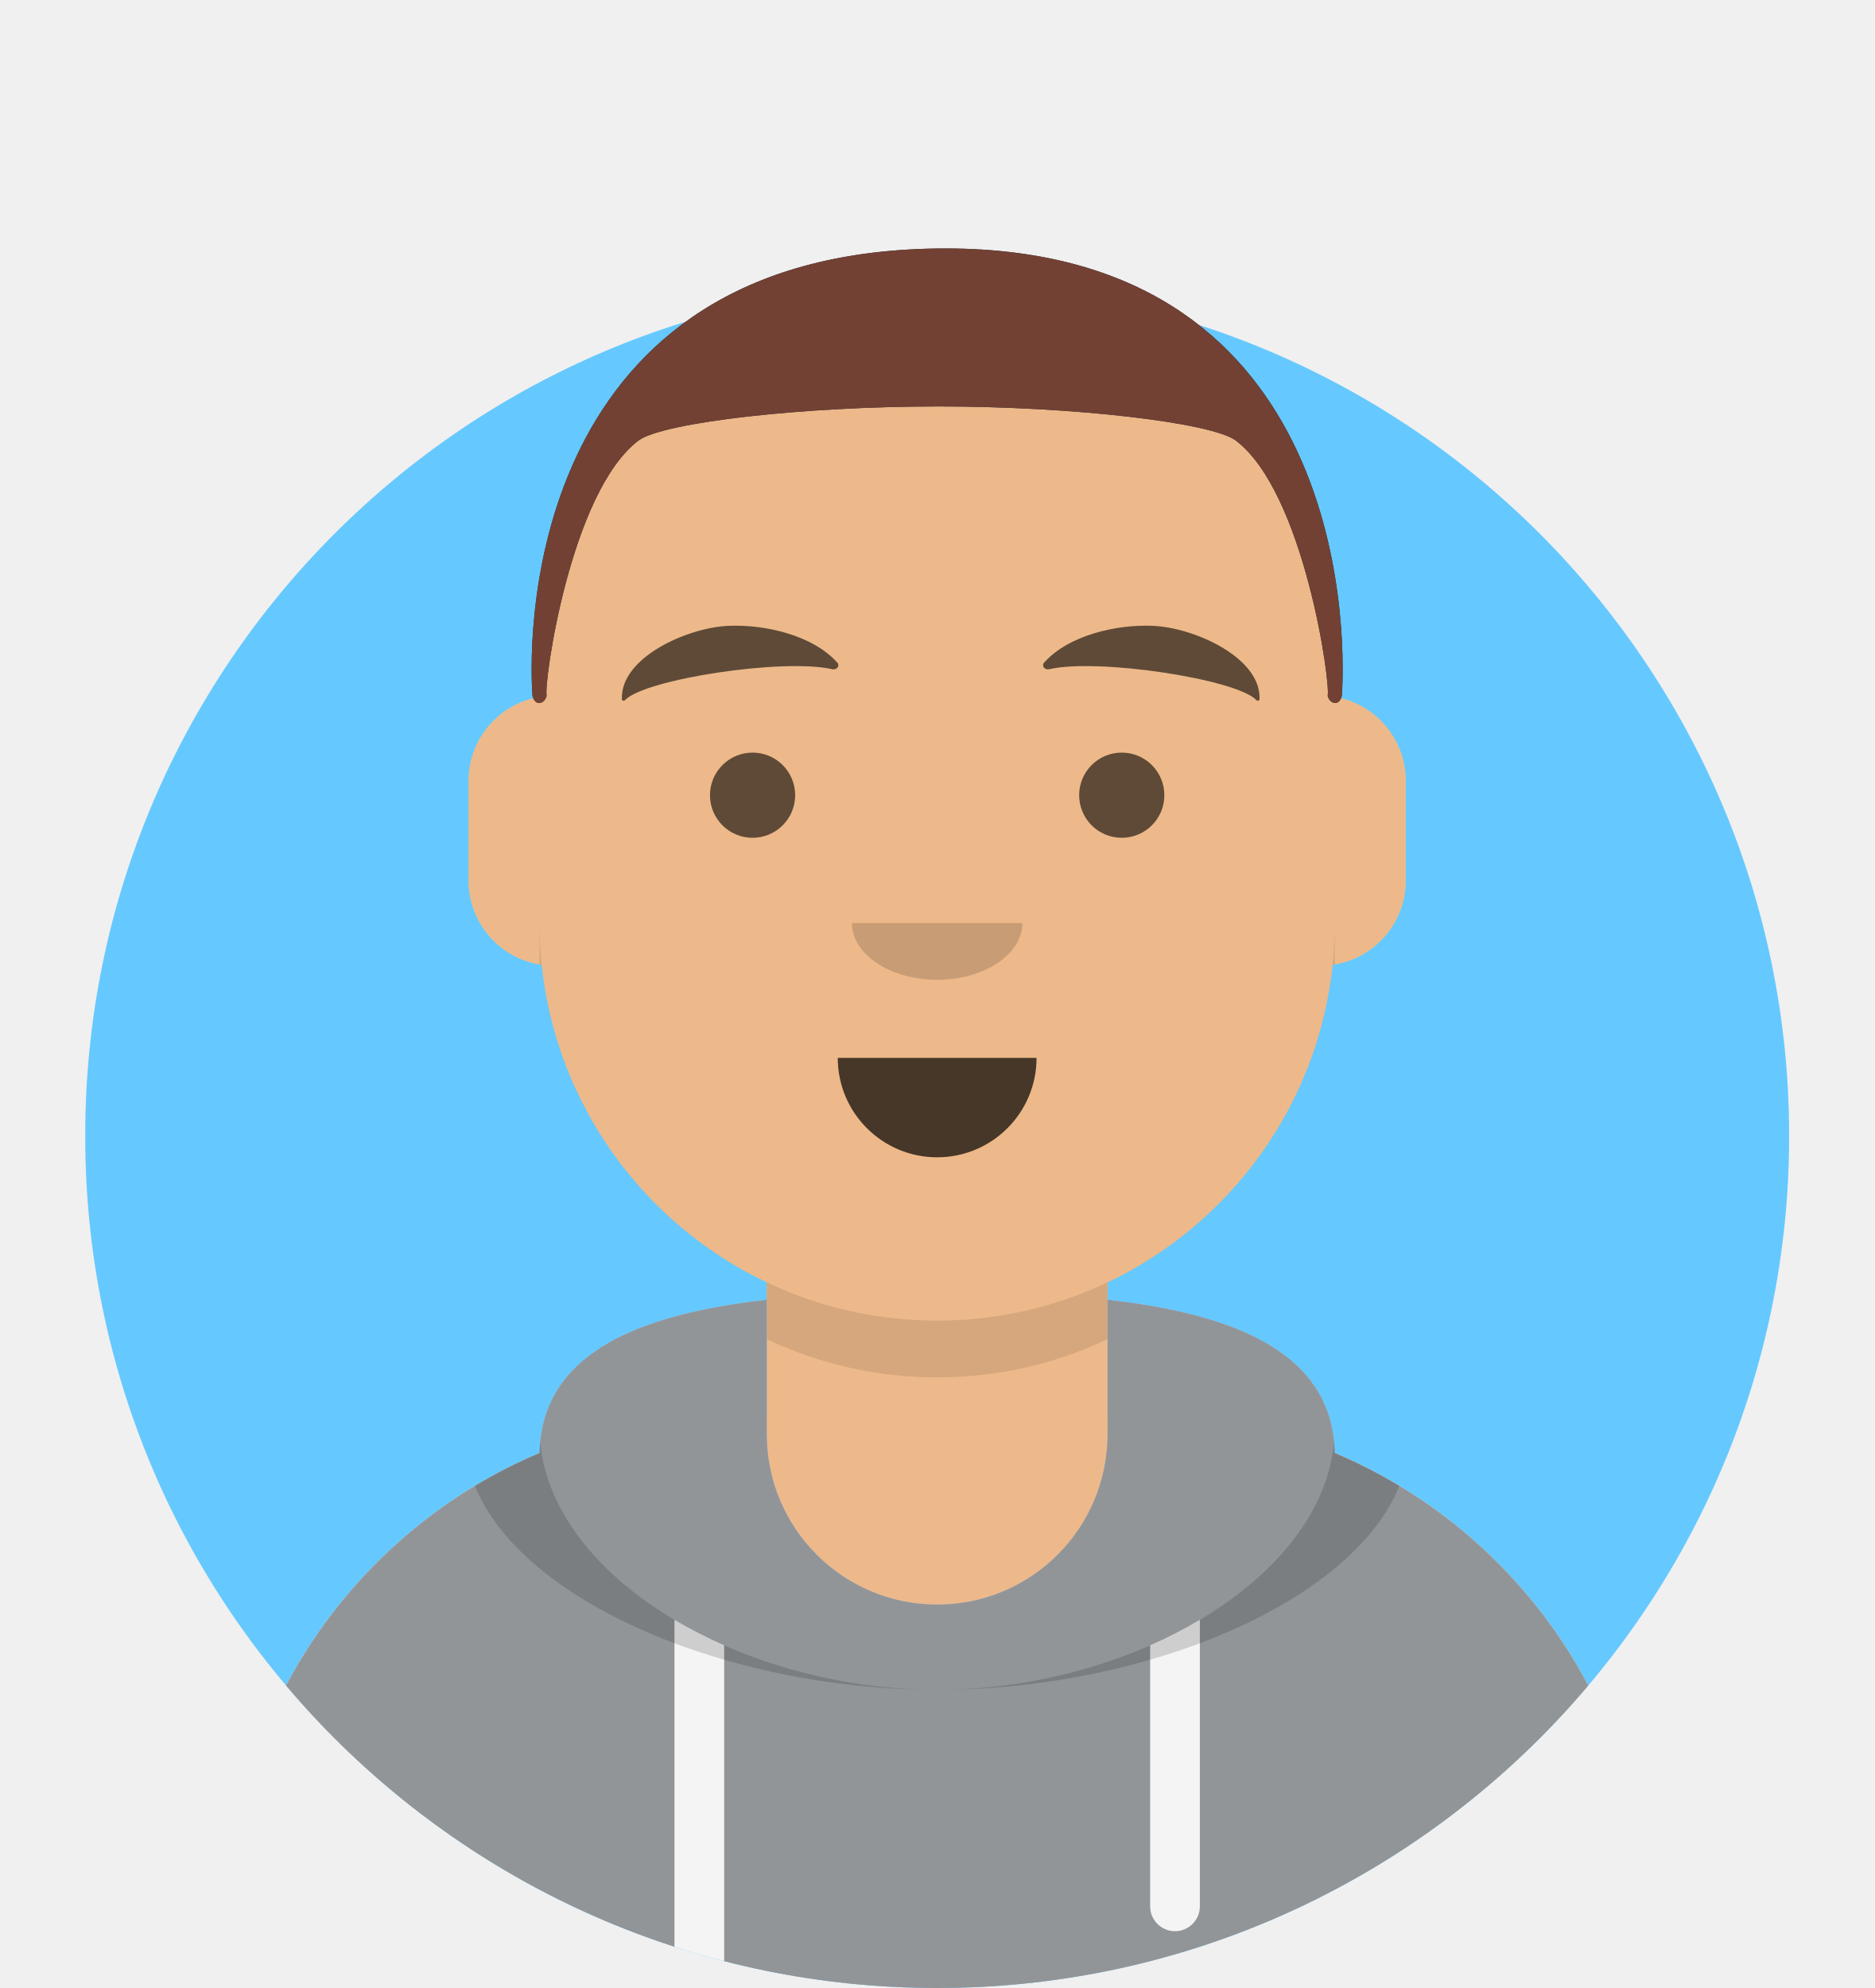
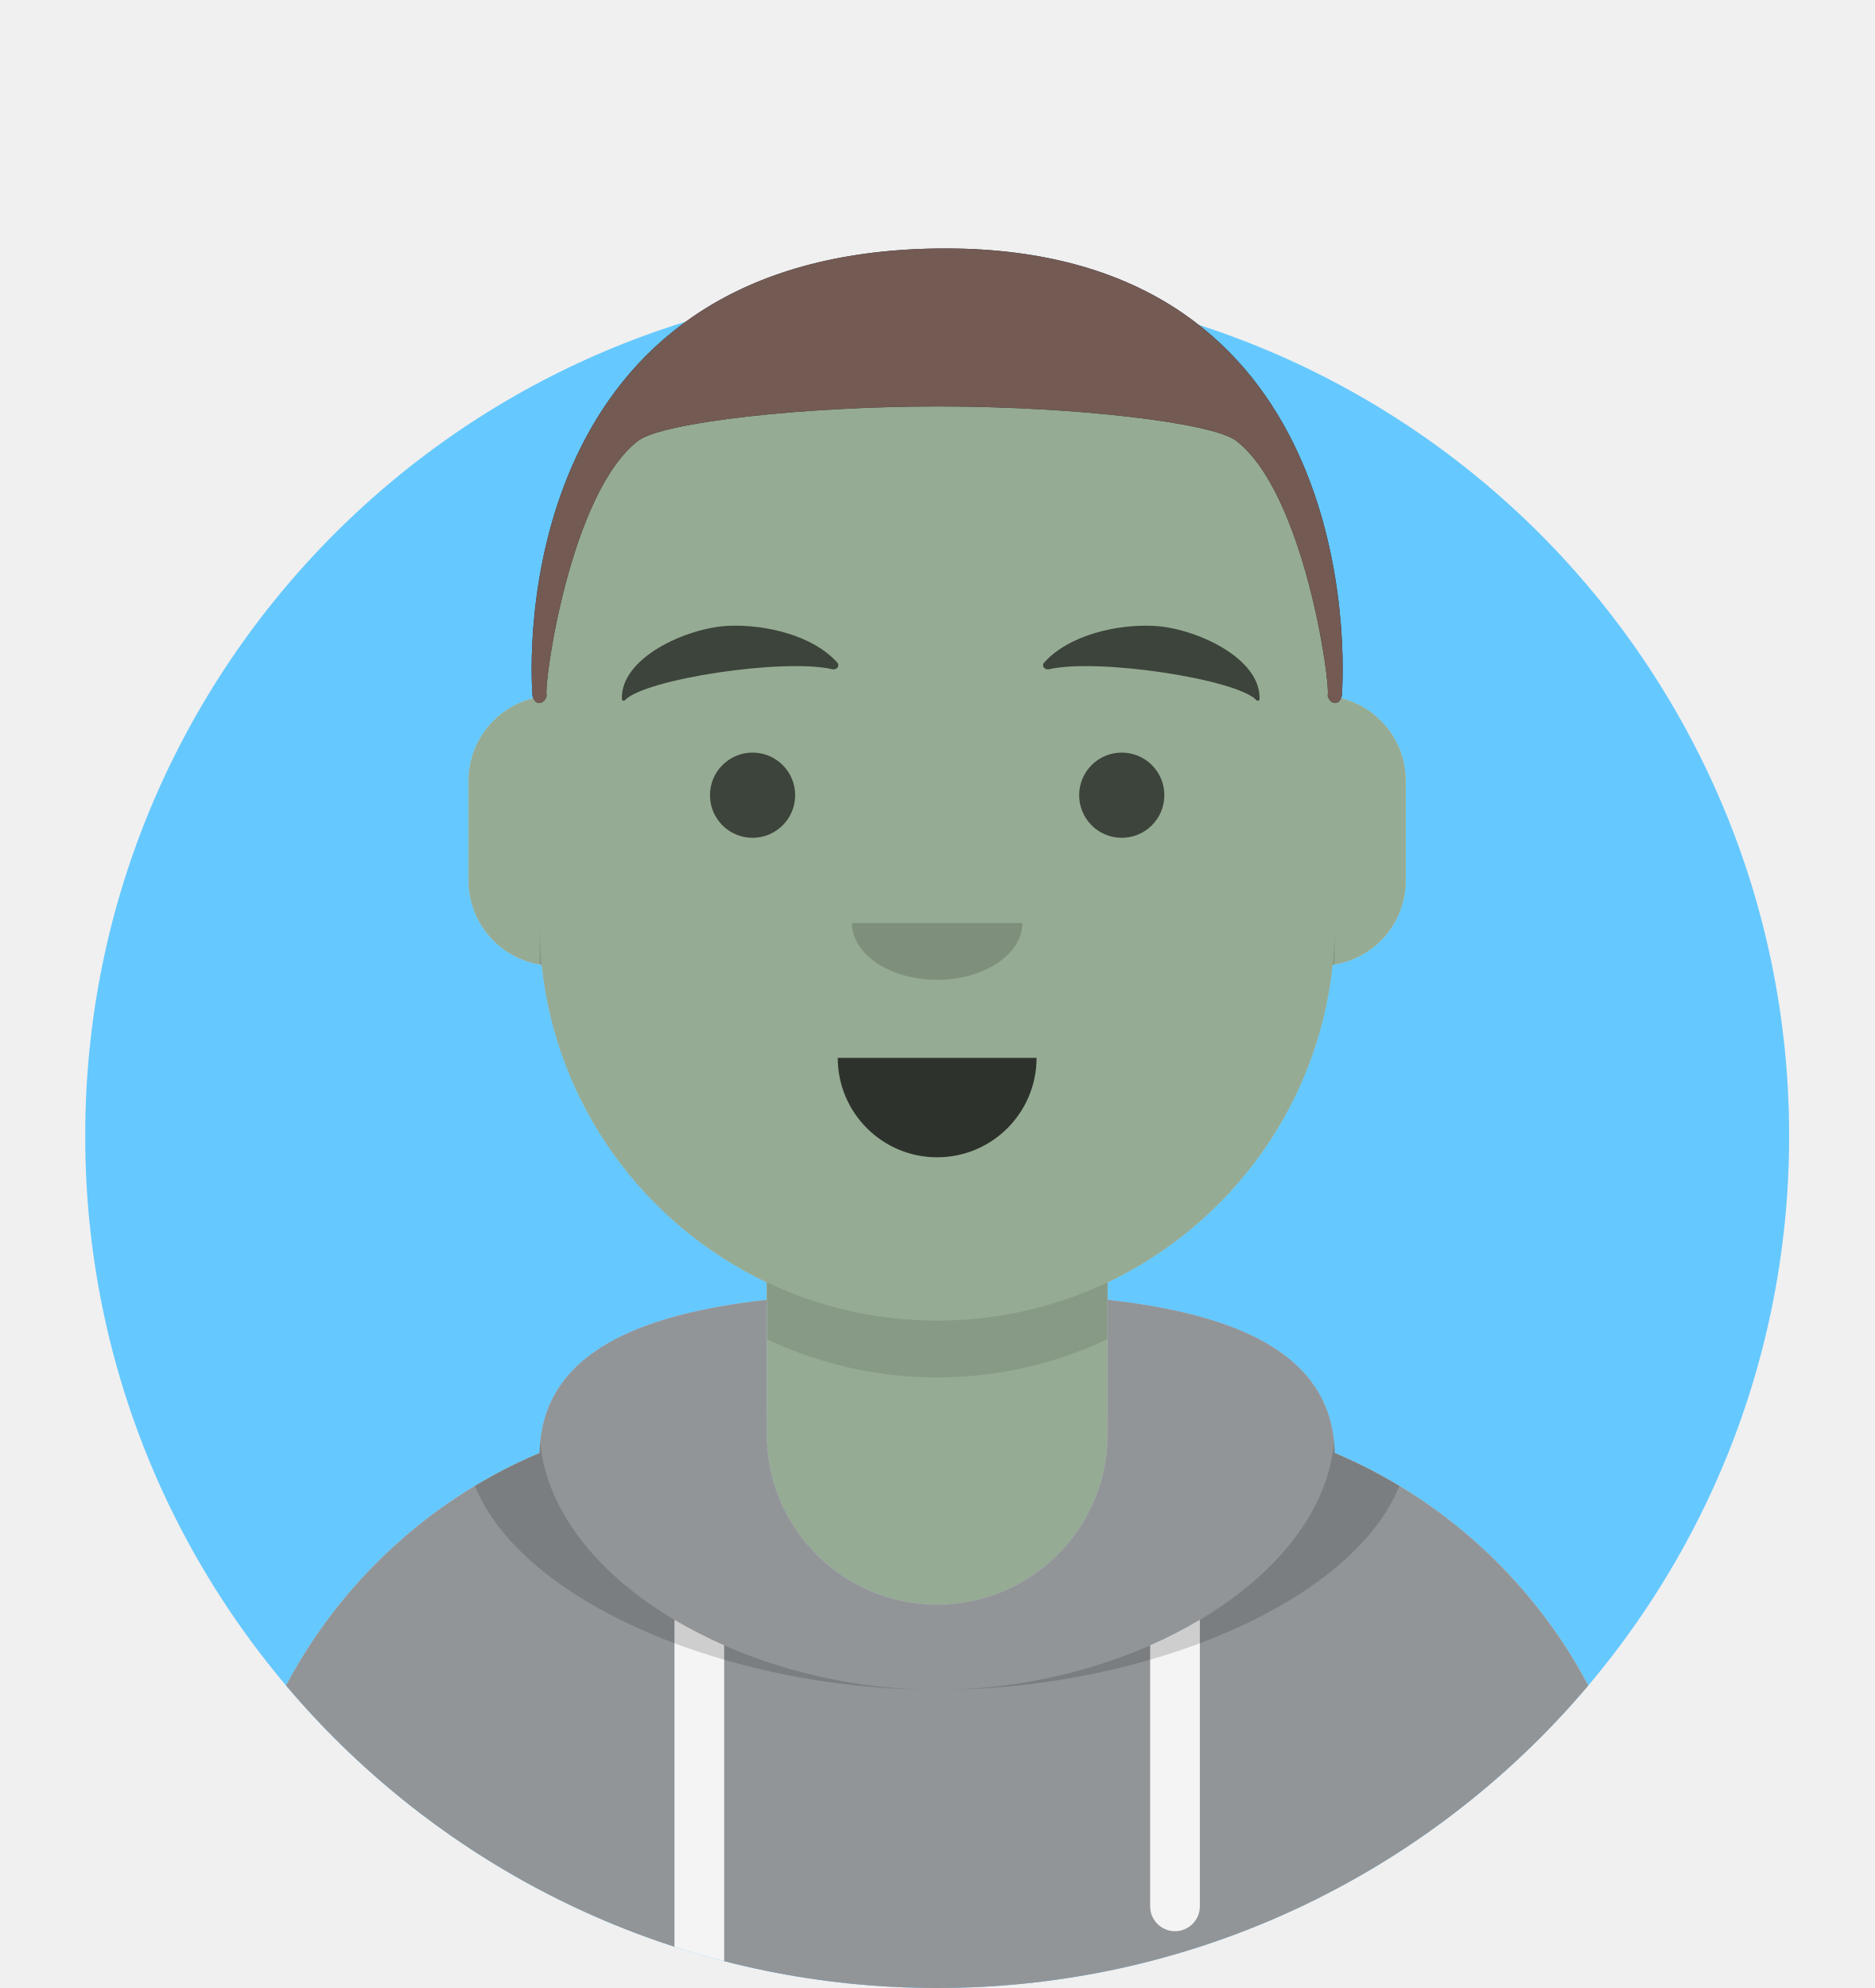
<svg xmlns="http://www.w3.org/2000/svg" xmlns:xlink="http://www.w3.org/1999/xlink" width="264px" height="280px" viewBox="0 0 264 280" version="1.1">
  <defs>
    <circle id="react-path-1" cx="120" cy="120" r="120" />
    <path d="M12,160 C12,226.274 65.726,280 132,280 C198.274,280 252,226.274 252,160 L264,160 L264,-1.42108547e-14 L-3.19744231e-14,-1.42108547e-14 L-3.19744231e-14,160 L12,160 Z" id="react-path-2" />
    <path d="M124,144.611 L124,163 L128,163 L128,163 C167.765,163 200,195.235 200,235 L200,244 L0,244 L0,235 C-4.86974701e-15,195.235 32.235,163 72,163 L72,163 L76,163 L76,144.611 C58.763,136.422 46.372,119.687 44.305,99.881 C38.48,99.058 34,94.052 34,88 L34,74 C34,68.054 38.325,63.118 44,62.166 L44,56 L44,56 C44,25.072 69.072,5.68137151e-15 100,0 L100,0 L100,0 C130.928,-5.68137151e-15 156,25.072 156,56 L156,62.166 C161.675,63.118 166,68.054 166,74 L166,88 C166,94.052 161.52,99.058 155.695,99.881 C153.628,119.687 141.237,136.422 124,144.611 Z" id="react-path-3" />
  </defs>
  <g id="Avataaar" stroke="none" stroke-width="1" fill="none" fill-rule="evenodd">
    <g transform="translate(-825, -1100)" id="Avataaar/Circle">
      <g transform="translate(825, 1100)">
        <g id="Circle" stroke-width="1" fill-rule="evenodd" transform="translate(12, 40)">
          <mask id="react-mask-4" fill="white">
            <use xlink:href="#react-path-1" />
          </mask>
          <use id="Circle-Background" fill="#E6E6E6" xlink:href="#react-path-1" />
          <g id="Color/Palette/Blue-01" mask="url(#react-mask-4)" fill="#65C9FF">
            <rect id="🖍Color" x="0" y="0" width="240" height="240" />
          </g>
        </g>
        <mask id="react-mask-5" fill="white">
          <use xlink:href="#react-path-2" />
        </mask>
        <g id="Mask" />
        <g id="Avataaar" stroke-width="1" fill-rule="evenodd" mask="url(#react-mask-5)">
          <g id="Body" transform="translate(32, 36)">
            <mask id="react-mask-6" fill="white">
              <use xlink:href="#react-path-3" />
            </mask>
            <use fill="#D0C6AC" xlink:href="#react-path-3" />
-             <g id="Skin/👶🏽-03-Brown" mask="url(#react-mask-6)" fill="#EDB98A">
+             <g id="Skin/👶🏽-03-Brown" mask="url(#react-mask-6)" fill="#96ab93">
              <g transform="translate(0, 0)" id="Color">
                <rect x="0" y="0" width="264" height="280" />
              </g>
            </g>
            <path d="M156,79 L156,102 C156,132.928 130.928,158 100,158 C69.072,158 44,132.928 44,102 L44,79 L44,94 C44,124.928 69.072,150 100,150 C130.928,150 156,124.928 156,94 L156,79 Z" id="Neck-Shadow" fill-opacity="0.1" fill="#000000" mask="url(#react-mask-6)" />
          </g>
          <g id="Clothing/Hoodie" transform="translate(0, 170)">
            <defs>
              <path d="M108,13.071 C90.081,15.076 76.28,20.552 76.004,34.645 C50.146,45.568 32,71.165 32,100.999 L32,100.999 L32,110 L232,110 L232,100.999 C232,71.165 213.854,45.568 187.996,34.645 C187.72,20.552 173.919,15.076 156,13.071 L156,32 L156,32 C156,45.255 145.255,56 132,56 L132,56 C118.745,56 108,45.255 108,32 L108,13.071 Z" id="react-path-131" />
            </defs>
            <mask id="react-mask-132" fill="white">
              <use xlink:href="#react-path-131" />
            </mask>
            <use id="Hoodie" fill="#B7C1DB" fill-rule="evenodd" xlink:href="#react-path-131" />
            <g id="Color/Palette/Gray-01" mask="url(#react-mask-132)" fill-rule="evenodd" fill="#929598">
              <rect id="🖍Color" x="0" y="0" width="264" height="110" />
            </g>
            <path d="M102,61.739 L102,110 L95,110 L95,58.15 C97.204,59.46 99.547,60.661 102,61.739 Z M169,58.15 L169,98.5 C169,100.433 167.433,102 165.5,102 C163.567,102 162,100.433 162,98.5 L162,61.739 C164.453,60.661 166.796,59.46 169,58.15 Z" id="Straps" fill="#F4F4F4" fill-rule="evenodd" mask="url(#react-mask-132)" />
            <path d="M90.96,12.724 C75.909,15.571 65.5,21.243 65.5,32.308 C65.5,52.02 98.538,68 132,68 C165.462,68 198.5,52.02 198.5,32.308 C198.5,21.243 188.091,15.571 173.04,12.724 C182.125,16.074 188,21.706 188,31.077 C188,51.469 160.179,68 132,68 C103.821,68 76,51.469 76,31.077 C76,21.706 81.875,16.074 90.96,12.724 Z" id="Shadow" fill-opacity="0.16" fill="#000000" fill-rule="evenodd" mask="url(#react-mask-132)" />
          </g>
          <g id="Face" transform="translate(76, 82)" fill="#000000">
            <g id="Mouth/Default" transform="translate(2, 52)" fill-opacity="0.7">
              <path d="M40,15 C40,22.732 46.268,29 54,29 L54,29 C61.732,29 68,22.732 68,15" id="Mouth" />
            </g>
            <g id="Nose/Default" transform="translate(28, 40)" fill-opacity="0.16">
              <path d="M16,8 C16,12.418 21.373,16 28,16 L28,16 C34.627,16 40,12.418 40,8" id="Nose" />
            </g>
            <g id="Eyes/Default-😀" transform="translate(0, 8)" fill-opacity="0.6">
              <circle id="Eye" cx="30" cy="22" r="6" />
              <circle id="Eye" cx="82" cy="22" r="6" />
            </g>
            <g id="Eyebrow/Natural/Default-Natural" fill-opacity="0.6">
              <path d="M26.039,6.21 C20.278,6.983 11.293,12.005 12.044,17.818 C12.069,18.008 12.357,18.067 12.481,17.908 C14.967,14.72 34.193,10.037 41.194,11.015 C41.835,11.104 42.258,10.443 41.821,10.03 C38.077,6.495 31.2,5.512 26.039,6.21" id="Eyebrow" transform="translate(27, 12) rotate(5) translate(-27, -12) " />
              <path d="M85.039,6.21 C79.278,6.983 70.293,12.005 71.044,17.818 C71.069,18.008 71.357,18.067 71.481,17.908 C73.967,14.72 93.193,10.037 100.194,11.015 C100.835,11.104 101.258,10.443 100.821,10.03 C97.077,6.495 90.2,5.512 85.039,6.21" id="Eyebrow" transform="translate(86, 12) scale(-1, 1) rotate(5) translate(-86, -12) " />
            </g>
          </g>
          <g id="Top" stroke-width="1" fill-rule="evenodd">
            <defs>
              <rect id="react-path-78" x="0" y="0" width="264" height="280" />
              <path d="M1,64 C1.347,65.488 2.673,65.223 3,64 C2.537,62.446 6.296,35.248 16,28 C19.618,25.483 39.008,23.232 58.313,23.246 C77.409,23.259 96.421,25.511 100,28 C109.704,35.248 113.463,62.446 113,64 C113.327,65.223 114.653,65.488 115,64 C115.719,53.702 115,0.274 58,1 C1,1.726 0.281,53.702 1,64 Z" id="react-path-79" />
              <filter x="-0.8%" y="-2.0%" width="101.5%" height="108.0%" filterUnits="objectBoundingBox" id="react-filter-75">
                <feOffset dx="0" dy="2" in="SourceAlpha" result="shadowOffsetOuter1" />
                <feColorMatrix values="0 0 0 0 0   0 0 0 0 0   0 0 0 0 0  0 0 0 0.16 0" type="matrix" in="shadowOffsetOuter1" result="shadowMatrixOuter1" />
                <feMerge>
                  <feMergeNode in="shadowMatrixOuter1" />
                  <feMergeNode in="SourceGraphic" />
                </feMerge>
              </filter>
            </defs>
            <mask id="react-mask-76" fill="white">
              <use xlink:href="#react-path-78" />
            </mask>
            <g id="Mask" />
            <g id="Top/Short-Hair/The-Caesar" mask="url(#react-mask-76)">
              <g transform="translate(-1, 0)">
                <g id="Hair" stroke-width="1" fill-rule="evenodd" transform="translate(75, 34)">
                  <mask id="react-mask-77" fill="white">
                    <use xlink:href="#react-path-79" />
                  </mask>
                  <use id="Caesar" fill="#28354B" xlink:href="#react-path-79" />
-                   <g id="Skin/👶🏽-03-Brown" mask="url(#react-mask-77)" fill="#724133">
+                   <g id="Skin/👶🏽-03-Brown" mask="url(#react-mask-77)" fill="#735a53">
                    <g transform="translate(0, 0) " id="Color">
                      <rect x="0" y="0" width="264" height="280" />
                    </g>
                  </g>
                </g>
              </g>
            </g>
          </g>
        </g>
      </g>
    </g>
  </g>
</svg>
